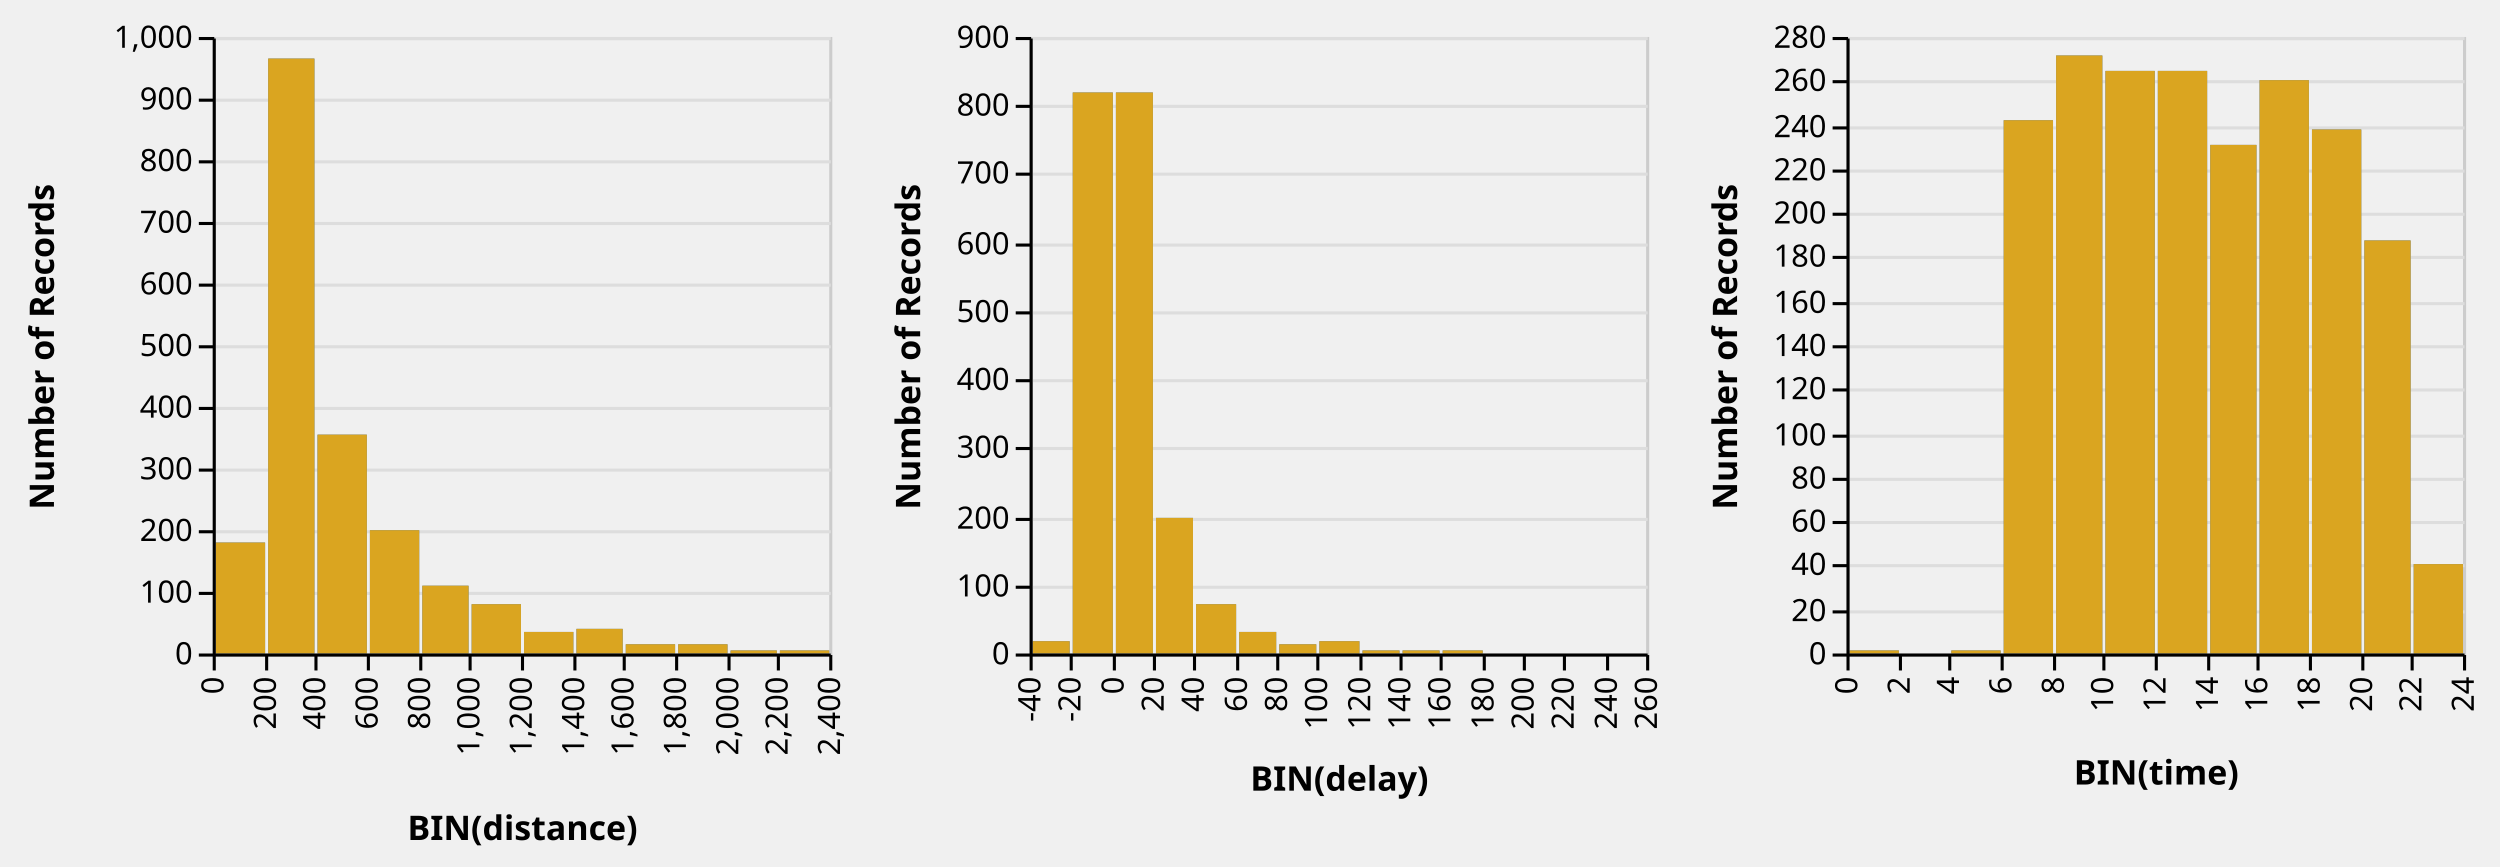
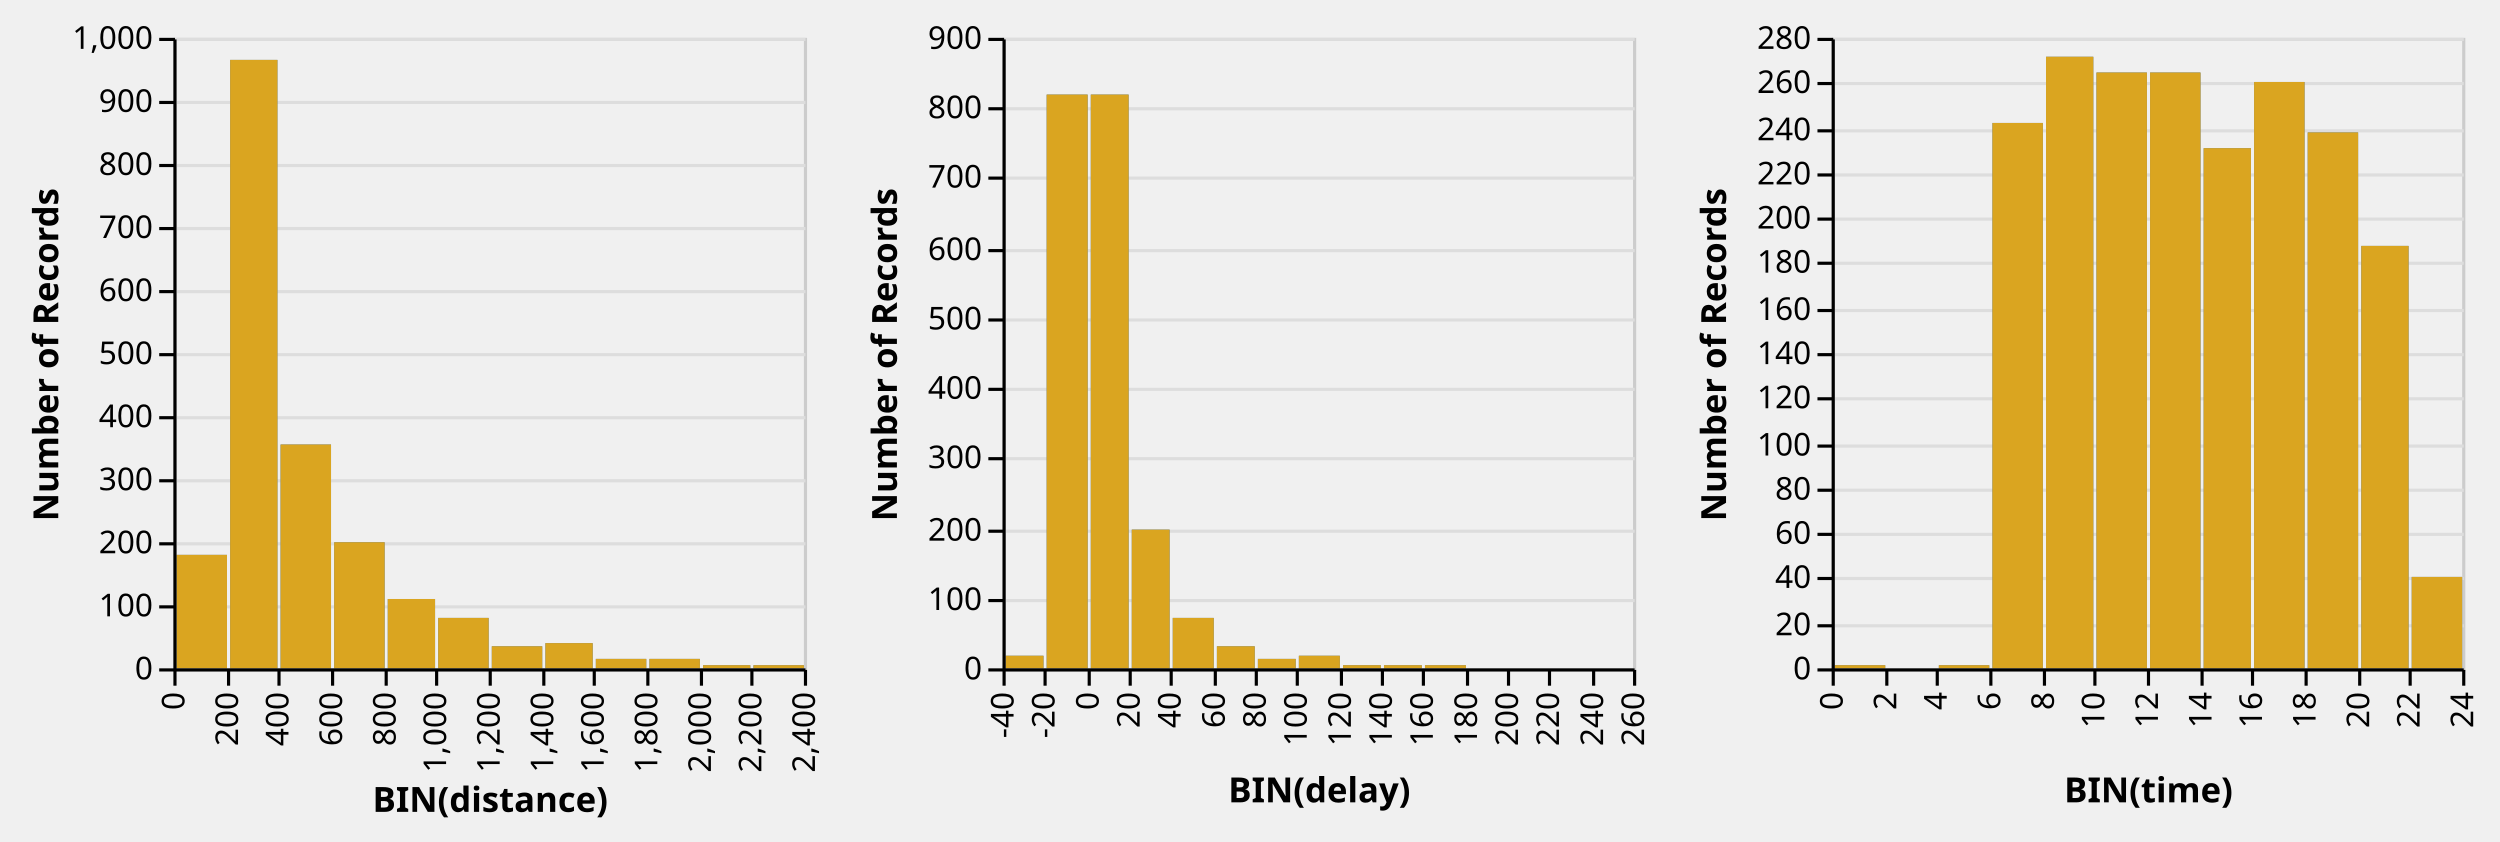
- <svg xmlns="http://www.w3.org/2000/svg" class="marks" width="811" height="281" viewBox="0 0 811 281" version="1.1">
+ <svg xmlns="http://www.w3.org/2000/svg" class="marks" width="793" height="267" viewBox="0 0 793 267" version="1.1">
  <defs>
    <clipPath id="clip1">
      <rect x="0" y="0" width="200" height="200" />
    </clipPath>
    <clipPath id="clip2">
      <rect x="0" y="0" width="200" height="200" />
    </clipPath>
    <clipPath id="clip3">
      <rect x="0" y="0" width="200" height="200" />
    </clipPath>
    <clipPath id="clip4">
      <rect x="0" y="0" width="200" height="200" />
    </clipPath>
    <clipPath id="clip5">
      <rect x="0" y="0" width="200" height="200" />
    </clipPath>
    <clipPath id="clip6">
      <rect x="0" y="0" width="200" height="200" />
    </clipPath>
  </defs>
-   <g transform="translate(69,12)">
+   <g transform="translate(55,12)">
    <g class="mark-group role-frame root">
      <g transform="translate(0,0)">
        <path class="background" d="M0,0h200v200h-200Z" style="fill: none;" />
        <g>
          <g class="mark-group role-scope child_distance_group">
            <g transform="translate(0,0)">
              <path class="background" d="M0.5,0.5h200v200h-200Z" style="fill: transparent; stroke: #ccc;" />
              <g>
                <g class="mark-group role-axis">
                  <g transform="translate(0.5,0.5)">
                    <path class="background" d="M0,0h0v0h0Z" style="pointer-events: none; fill: none;" />
                    <g>
                      <g class="mark-rule role-axis-grid" style="pointer-events: none;">
                        <line transform="translate(0,200)" x2="200" y2="0" style="fill: none; stroke: #ddd; stroke-width: 1; stroke-dasharray: ; opacity: 1;" />
                        <line transform="translate(0,180)" x2="200" y2="0" style="fill: none; stroke: #ddd; stroke-width: 1; stroke-dasharray: ; opacity: 1;" />
                        <line transform="translate(0,160)" x2="200" y2="0" style="fill: none; stroke: #ddd; stroke-width: 1; stroke-dasharray: ; opacity: 1;" />
                        <line transform="translate(0,140)" x2="200" y2="0" style="fill: none; stroke: #ddd; stroke-width: 1; stroke-dasharray: ; opacity: 1;" />
                        <line transform="translate(0,120)" x2="200" y2="0" style="fill: none; stroke: #ddd; stroke-width: 1; stroke-dasharray: ; opacity: 1;" />
                        <line transform="translate(0,100)" x2="200" y2="0" style="fill: none; stroke: #ddd; stroke-width: 1; stroke-dasharray: ; opacity: 1;" />
                        <line transform="translate(0,80)" x2="200" y2="0" style="fill: none; stroke: #ddd; stroke-width: 1; stroke-dasharray: ; opacity: 1;" />
                        <line transform="translate(0,60)" x2="200" y2="0" style="fill: none; stroke: #ddd; stroke-width: 1; stroke-dasharray: ; opacity: 1;" />
                        <line transform="translate(0,40)" x2="200" y2="0" style="fill: none; stroke: #ddd; stroke-width: 1; stroke-dasharray: ; opacity: 1;" />
                        <line transform="translate(0,20)" x2="200" y2="0" style="fill: none; stroke: #ddd; stroke-width: 1; stroke-dasharray: ; opacity: 1;" />
                        <line transform="translate(0,0)" x2="200" y2="0" style="fill: none; stroke: #ddd; stroke-width: 1; stroke-dasharray: ; opacity: 1;" />
                      </g>
                    </g>
                  </g>
                </g>
                <g class="mark-rect role-mark brush_brush_bg" clip-path="url(#clip1)">
                  <path d="M0,0h0v0h0Z" style="fill: #333; fill-opacity: 0.125;" />
                </g>
                <g class="mark-rect role-bar child_distance_layer_0_marks">
                  <path d="M34,129h16v71h-16Z" style="fill: #4c78a8;" />
                  <path d="M51,160h16v40h-16Z" style="fill: #4c78a8;" />
                  <path d="M18,7h15v193h-15Z" style="fill: #4c78a8;" />
                  <path d="M1,164h16v36h-16Z" style="fill: #4c78a8;" />
                  <path d="M68,178h15v22h-15Z" style="fill: #4c78a8;" />
                  <path d="M118,192h15v8h-15Z" style="fill: #4c78a8;" />
                  <path d="M84,184h16v16h-16Z" style="fill: #4c78a8;" />
                  <path d="M168,199h15v1h-15Z" style="fill: #4c78a8;" />
                  <path d="M151,197h16v3h-16Z" style="fill: #4c78a8;" />
                  <path d="M134,197h16v3h-16Z" style="fill: #4c78a8;" />
                  <path d="M101,193h16v7h-16Z" style="fill: #4c78a8;" />
                  <path d="M184,199h16v1h-16Z" style="fill: #4c78a8;" />
                </g>
                <g class="mark-rect role-bar child_distance_layer_1_marks">
                  <path d="M34,129h16v71h-16Z" style="fill: goldenrod;" />
                  <path d="M51,160h16v40h-16Z" style="fill: goldenrod;" />
                  <path d="M18,7h15v193h-15Z" style="fill: goldenrod;" />
                  <path d="M1,164h16v36h-16Z" style="fill: goldenrod;" />
                  <path d="M68,178h15v22h-15Z" style="fill: goldenrod;" />
                  <path d="M118,192h15v8h-15Z" style="fill: goldenrod;" />
                  <path d="M84,184h16v16h-16Z" style="fill: goldenrod;" />
                  <path d="M168,199h15v1h-15Z" style="fill: goldenrod;" />
                  <path d="M151,197h16v3h-16Z" style="fill: goldenrod;" />
                  <path d="M134,197h16v3h-16Z" style="fill: goldenrod;" />
                  <path d="M101,193h16v7h-16Z" style="fill: goldenrod;" />
                  <path d="M184,199h16v1h-16Z" style="fill: goldenrod;" />
                </g>
                <g class="mark-rect role-mark brush_brush" clip-path="url(#clip2)">
                  <path d="M0,0h0v0h0Z" style="fill: transparent; stroke: white;" />
                </g>
                <g class="mark-group role-axis">
                  <g transform="translate(0.5,200.5)">
                    <path class="background" d="M0,0h0v0h0Z" style="pointer-events: none; fill: none;" />
                    <g>
                      <g class="mark-rule role-axis-tick" style="pointer-events: none;">
                        <line transform="translate(0,0)" x2="0" y2="5" style="fill: none; stroke: #000; stroke-width: 1; opacity: 1;" />
                        <line transform="translate(17,0)" x2="0" y2="5" style="fill: none; stroke: #000; stroke-width: 1; opacity: 1;" />
                        <line transform="translate(33,0)" x2="0" y2="5" style="fill: none; stroke: #000; stroke-width: 1; opacity: 1;" />
                        <line transform="translate(50,0)" x2="0" y2="5" style="fill: none; stroke: #000; stroke-width: 1; opacity: 1;" />
                        <line transform="translate(67,0)" x2="0" y2="5" style="fill: none; stroke: #000; stroke-width: 1; opacity: 1;" />
                        <line transform="translate(83,0)" x2="0" y2="5" style="fill: none; stroke: #000; stroke-width: 1; opacity: 1;" />
                        <line transform="translate(100,0)" x2="0" y2="5" style="fill: none; stroke: #000; stroke-width: 1; opacity: 1;" />
                        <line transform="translate(117,0)" x2="0" y2="5" style="fill: none; stroke: #000; stroke-width: 1; opacity: 1;" />
                        <line transform="translate(133,0)" x2="0" y2="5" style="fill: none; stroke: #000; stroke-width: 1; opacity: 1;" />
                        <line transform="translate(150,0)" x2="0" y2="5" style="fill: none; stroke: #000; stroke-width: 1; opacity: 1;" />
                        <line transform="translate(167,0)" x2="0" y2="5" style="fill: none; stroke: #000; stroke-width: 1; opacity: 1;" />
                        <line transform="translate(183,0)" x2="0" y2="5" style="fill: none; stroke: #000; stroke-width: 1; opacity: 1;" />
                        <line transform="translate(200,0)" x2="0" y2="5" style="fill: none; stroke: #000; stroke-width: 1; opacity: 1;" />
                      </g>
                      <g class="mark-text role-axis-label" style="pointer-events: none;">
                        <text text-anchor="end" transform="translate(0,7) rotate(270) translate(0,3)" style="font: 10px sans-serif; fill: #000; opacity: 1;">0</text>
                        <text text-anchor="end" transform="translate(17,7) rotate(270) translate(0,3)" style="font: 10px sans-serif; fill: #000; opacity: 1;">200</text>
                        <text text-anchor="end" transform="translate(33,7) rotate(270) translate(0,3)" style="font: 10px sans-serif; fill: #000; opacity: 1;">400</text>
                        <text text-anchor="end" transform="translate(50,7) rotate(270) translate(0,3)" style="font: 10px sans-serif; fill: #000; opacity: 1;">600</text>
                        <text text-anchor="end" transform="translate(67,7) rotate(270) translate(0,3)" style="font: 10px sans-serif; fill: #000; opacity: 1;">800</text>
                        <text text-anchor="end" transform="translate(83,7) rotate(270) translate(0,3)" style="font: 10px sans-serif; fill: #000; opacity: 1;">1,000</text>
                        <text text-anchor="end" transform="translate(100,7) rotate(270) translate(0,3)" style="font: 10px sans-serif; fill: #000; opacity: 1;">1,200</text>
                        <text text-anchor="end" transform="translate(117,7) rotate(270) translate(0,3)" style="font: 10px sans-serif; fill: #000; opacity: 1;">1,400</text>
                        <text text-anchor="end" transform="translate(133,7) rotate(270) translate(0,3)" style="font: 10px sans-serif; fill: #000; opacity: 1;">1,600</text>
                        <text text-anchor="end" transform="translate(150,7) rotate(270) translate(0,3)" style="font: 10px sans-serif; fill: #000; opacity: 1;">1,800</text>
                        <text text-anchor="end" transform="translate(167,7) rotate(270) translate(0,3)" style="font: 10px sans-serif; fill: #000; opacity: 1;">2,000</text>
                        <text text-anchor="end" transform="translate(183,7) rotate(270) translate(0,3)" style="font: 10px sans-serif; fill: #000; opacity: 1;">2,200</text>
                        <text text-anchor="end" transform="translate(200,7) rotate(270) translate(0,3)" style="font: 10px sans-serif; fill: #000; opacity: 1;">2,400</text>
                      </g>
                      <g class="mark-rule role-axis-domain" style="pointer-events: none;">
                        <line transform="translate(0,0)" x2="200" y2="0" style="fill: none; stroke: #000; stroke-width: 1; opacity: 1;" />
                      </g>
                      <g class="mark-text role-axis-title" style="pointer-events: none;">
-                         <text text-anchor="middle" transform="translate(100,60)" style="font: bold 11px sans-serif; fill: #000; opacity: 1;">BIN(distance)</text>
+                         <text text-anchor="middle" transform="translate(100,45.02441)" style="font: bold 11px sans-serif; fill: #000; opacity: 1;">BIN(distance)</text>
                      </g>
                    </g>
                  </g>
                </g>
                <g class="mark-group role-axis">
                  <g transform="translate(0.5,0.5)">
                    <path class="background" d="M0,0h0v0h0Z" style="pointer-events: none; fill: none;" />
                    <g>
                      <g class="mark-rule role-axis-tick" style="pointer-events: none;">
                        <line transform="translate(0,200)" x2="-5" y2="0" style="fill: none; stroke: #000; stroke-width: 1; opacity: 1;" />
                        <line transform="translate(0,180)" x2="-5" y2="0" style="fill: none; stroke: #000; stroke-width: 1; opacity: 1;" />
                        <line transform="translate(0,160)" x2="-5" y2="0" style="fill: none; stroke: #000; stroke-width: 1; opacity: 1;" />
                        <line transform="translate(0,140)" x2="-5" y2="0" style="fill: none; stroke: #000; stroke-width: 1; opacity: 1;" />
                        <line transform="translate(0,120)" x2="-5" y2="0" style="fill: none; stroke: #000; stroke-width: 1; opacity: 1;" />
                        <line transform="translate(0,100)" x2="-5" y2="0" style="fill: none; stroke: #000; stroke-width: 1; opacity: 1;" />
                        <line transform="translate(0,80)" x2="-5" y2="0" style="fill: none; stroke: #000; stroke-width: 1; opacity: 1;" />
                        <line transform="translate(0,60)" x2="-5" y2="0" style="fill: none; stroke: #000; stroke-width: 1; opacity: 1;" />
                        <line transform="translate(0,40)" x2="-5" y2="0" style="fill: none; stroke: #000; stroke-width: 1; opacity: 1;" />
                        <line transform="translate(0,20)" x2="-5" y2="0" style="fill: none; stroke: #000; stroke-width: 1; opacity: 1;" />
                        <line transform="translate(0,0)" x2="-5" y2="0" style="fill: none; stroke: #000; stroke-width: 1; opacity: 1;" />
                      </g>
                      <g class="mark-text role-axis-label" style="pointer-events: none;">
                        <text text-anchor="end" transform="translate(-7,203)" style="font: 10px sans-serif; fill: #000; opacity: 1;">0</text>
                        <text text-anchor="end" transform="translate(-7,183)" style="font: 10px sans-serif; fill: #000; opacity: 1;">100</text>
                        <text text-anchor="end" transform="translate(-7,163)" style="font: 10px sans-serif; fill: #000; opacity: 1;">200</text>
                        <text text-anchor="end" transform="translate(-7,143)" style="font: 10px sans-serif; fill: #000; opacity: 1;">300</text>
                        <text text-anchor="end" transform="translate(-7,123)" style="font: 10px sans-serif; fill: #000; opacity: 1;">400</text>
                        <text text-anchor="end" transform="translate(-7,103)" style="font: 10px sans-serif; fill: #000; opacity: 1;">500</text>
                        <text text-anchor="end" transform="translate(-7,83)" style="font: 10px sans-serif; fill: #000; opacity: 1;">600</text>
                        <text text-anchor="end" transform="translate(-7,63)" style="font: 10px sans-serif; fill: #000; opacity: 1;">700</text>
                        <text text-anchor="end" transform="translate(-7,43)" style="font: 10px sans-serif; fill: #000; opacity: 1;">800</text>
                        <text text-anchor="end" transform="translate(-7,23)" style="font: 10px sans-serif; fill: #000; opacity: 1;">900</text>
                        <text text-anchor="end" transform="translate(-7,3)" style="font: 10px sans-serif; fill: #000; opacity: 1;">1,000</text>
                      </g>
                      <g class="mark-rule role-axis-domain" style="pointer-events: none;">
                        <line transform="translate(0,200)" x2="0" y2="-200" style="fill: none; stroke: #000; stroke-width: 1; opacity: 1;" />
                      </g>
                      <g class="mark-text role-axis-title" style="pointer-events: none;">
-                         <text text-anchor="middle" transform="translate(-50,100) rotate(-90) translate(0,-2)" style="font: bold 11px sans-serif; fill: #000; opacity: 1;">Number of Records</text>
+                         <text text-anchor="middle" transform="translate(-35.02441,100) rotate(-90) translate(0,-2)" style="font: bold 11px sans-serif; fill: #000; opacity: 1;">Number of Records</text>
                      </g>
                    </g>
                  </g>
                </g>
              </g>
            </g>
          </g>
          <g class="mark-group role-scope child_delay_group">
-             <g transform="translate(265,0)">
+             <g transform="translate(263,0)">
              <path class="background" d="M0.5,0.5h200v200h-200Z" style="fill: transparent; stroke: #ccc;" />
              <g>
                <g class="mark-group role-axis">
                  <g transform="translate(0.5,0.5)">
                    <path class="background" d="M0,0h0v0h0Z" style="pointer-events: none; fill: none;" />
                    <g>
                      <g class="mark-rule role-axis-grid" style="pointer-events: none;">
                        <line transform="translate(0,200)" x2="200" y2="0" style="fill: none; stroke: #ddd; stroke-width: 1; stroke-dasharray: ; opacity: 1;" />
                        <line transform="translate(0,178)" x2="200" y2="0" style="fill: none; stroke: #ddd; stroke-width: 1; stroke-dasharray: ; opacity: 1;" />
                        <line transform="translate(0,156)" x2="200" y2="0" style="fill: none; stroke: #ddd; stroke-width: 1; stroke-dasharray: ; opacity: 1;" />
                        <line transform="translate(0,133)" x2="200" y2="0" style="fill: none; stroke: #ddd; stroke-width: 1; stroke-dasharray: ; opacity: 1;" />
                        <line transform="translate(0,111)" x2="200" y2="0" style="fill: none; stroke: #ddd; stroke-width: 1; stroke-dasharray: ; opacity: 1;" />
                        <line transform="translate(0,89)" x2="200" y2="0" style="fill: none; stroke: #ddd; stroke-width: 1; stroke-dasharray: ; opacity: 1;" />
                        <line transform="translate(0,67)" x2="200" y2="0" style="fill: none; stroke: #ddd; stroke-width: 1; stroke-dasharray: ; opacity: 1;" />
                        <line transform="translate(0,44)" x2="200" y2="0" style="fill: none; stroke: #ddd; stroke-width: 1; stroke-dasharray: ; opacity: 1;" />
                        <line transform="translate(0,22)" x2="200" y2="0" style="fill: none; stroke: #ddd; stroke-width: 1; stroke-dasharray: ; opacity: 1;" />
                        <line transform="translate(0,0)" x2="200" y2="0" style="fill: none; stroke: #ddd; stroke-width: 1; stroke-dasharray: ; opacity: 1;" />
                      </g>
                    </g>
                  </g>
                </g>
                <g class="mark-rect role-mark brush_brush_bg" clip-path="url(#clip3)">
                  <path d="M0,0h0v0h0Z" style="fill: #333; fill-opacity: 0.125;" />
                </g>
                <g class="mark-rect role-bar child_delay_layer_0_marks">
                  <path d="M28,18h12v182h-12Z" style="fill: #4c78a8;" />
                  <path d="M14,18h13v182h-13Z" style="fill: #4c78a8;" />
                  <path d="M54,184h13v16h-13Z" style="fill: #4c78a8;" />
                  <path d="M41,156h12v44h-12Z" style="fill: #4c78a8;" />
                  <path d="M134,199h13v1h-13Z" style="fill: #4c78a8;" />
                  <path d="M94,196h13v4h-13Z" style="fill: #4c78a8;" />
                  <path d="M68,193h12v7h-12Z" style="fill: #4c78a8;" />
                  <path d="M1,196h12v4h-12Z" style="fill: #4c78a8;" />
                  <path d="M81,197h12v3h-12Z" style="fill: #4c78a8;" />
                  <path d="M148,200h12v0h-12Z" style="fill: #4c78a8;" />
                  <path d="M121,199h12v1h-12Z" style="fill: #4c78a8;" />
                  <path d="M188,200h12v0h-12Z" style="fill: #4c78a8;" />
                  <path d="M108,199h12v1h-12Z" style="fill: #4c78a8;" />
                  <path d="M161,200h12v0h-12Z" style="fill: #4c78a8;" />
                  <path d="M174,200h13v0h-13Z" style="fill: #4c78a8;" />
                </g>
                <g class="mark-rect role-bar child_delay_layer_1_marks">
                  <path d="M28,18h12v182h-12Z" style="fill: goldenrod;" />
                  <path d="M14,18h13v182h-13Z" style="fill: goldenrod;" />
                  <path d="M54,184h13v16h-13Z" style="fill: goldenrod;" />
                  <path d="M41,156h12v44h-12Z" style="fill: goldenrod;" />
                  <path d="M134,199h13v1h-13Z" style="fill: goldenrod;" />
                  <path d="M94,196h13v4h-13Z" style="fill: goldenrod;" />
                  <path d="M68,193h12v7h-12Z" style="fill: goldenrod;" />
                  <path d="M1,196h12v4h-12Z" style="fill: goldenrod;" />
                  <path d="M81,197h12v3h-12Z" style="fill: goldenrod;" />
                  <path d="M148,200h12v0h-12Z" style="fill: goldenrod;" />
                  <path d="M121,199h12v1h-12Z" style="fill: goldenrod;" />
                  <path d="M188,200h12v0h-12Z" style="fill: goldenrod;" />
                  <path d="M108,199h12v1h-12Z" style="fill: goldenrod;" />
                  <path d="M161,200h12v0h-12Z" style="fill: goldenrod;" />
                  <path d="M174,200h13v0h-13Z" style="fill: goldenrod;" />
                </g>
                <g class="mark-rect role-mark brush_brush" clip-path="url(#clip4)">
                  <path d="M0,0h0v0h0Z" style="fill: transparent; stroke: white;" />
                </g>
                <g class="mark-group role-axis">
                  <g transform="translate(0.5,200.5)">
                    <path class="background" d="M0,0h0v0h0Z" style="pointer-events: none; fill: none;" />
                    <g>
                      <g class="mark-rule role-axis-tick" style="pointer-events: none;">
                        <line transform="translate(0,0)" x2="0" y2="5" style="fill: none; stroke: #000; stroke-width: 1; opacity: 1;" />
                        <line transform="translate(13,0)" x2="0" y2="5" style="fill: none; stroke: #000; stroke-width: 1; opacity: 1;" />
                        <line transform="translate(27,0)" x2="0" y2="5" style="fill: none; stroke: #000; stroke-width: 1; opacity: 1;" />
                        <line transform="translate(40,0)" x2="0" y2="5" style="fill: none; stroke: #000; stroke-width: 1; opacity: 1;" />
                        <line transform="translate(53,0)" x2="0" y2="5" style="fill: none; stroke: #000; stroke-width: 1; opacity: 1;" />
                        <line transform="translate(67,0)" x2="0" y2="5" style="fill: none; stroke: #000; stroke-width: 1; opacity: 1;" />
                        <line transform="translate(80,0)" x2="0" y2="5" style="fill: none; stroke: #000; stroke-width: 1; opacity: 1;" />
                        <line transform="translate(93,0)" x2="0" y2="5" style="fill: none; stroke: #000; stroke-width: 1; opacity: 1;" />
                        <line transform="translate(107,0)" x2="0" y2="5" style="fill: none; stroke: #000; stroke-width: 1; opacity: 1;" />
                        <line transform="translate(120,0)" x2="0" y2="5" style="fill: none; stroke: #000; stroke-width: 1; opacity: 1;" />
                        <line transform="translate(133,0)" x2="0" y2="5" style="fill: none; stroke: #000; stroke-width: 1; opacity: 1;" />
                        <line transform="translate(147,0)" x2="0" y2="5" style="fill: none; stroke: #000; stroke-width: 1; opacity: 1;" />
                        <line transform="translate(160,0)" x2="0" y2="5" style="fill: none; stroke: #000; stroke-width: 1; opacity: 1;" />
                        <line transform="translate(173,0)" x2="0" y2="5" style="fill: none; stroke: #000; stroke-width: 1; opacity: 1;" />
                        <line transform="translate(187,0)" x2="0" y2="5" style="fill: none; stroke: #000; stroke-width: 1; opacity: 1;" />
                        <line transform="translate(200,0)" x2="0" y2="5" style="fill: none; stroke: #000; stroke-width: 1; opacity: 1;" />
                      </g>
                      <g class="mark-text role-axis-label" style="pointer-events: none;">
                        <text text-anchor="end" transform="translate(0,7) rotate(270) translate(0,3)" style="font: 10px sans-serif; fill: #000; opacity: 1;">-40</text>
                        <text text-anchor="end" transform="translate(13,7) rotate(270) translate(0,3)" style="font: 10px sans-serif; fill: #000; opacity: 1;">-20</text>
                        <text text-anchor="end" transform="translate(27,7) rotate(270) translate(0,3)" style="font: 10px sans-serif; fill: #000; opacity: 1;">0</text>
                        <text text-anchor="end" transform="translate(40,7) rotate(270) translate(0,3)" style="font: 10px sans-serif; fill: #000; opacity: 1;">20</text>
                        <text text-anchor="end" transform="translate(53,7) rotate(270) translate(0,3)" style="font: 10px sans-serif; fill: #000; opacity: 1;">40</text>
                        <text text-anchor="end" transform="translate(67,7) rotate(270) translate(0,3)" style="font: 10px sans-serif; fill: #000; opacity: 1;">60</text>
                        <text text-anchor="end" transform="translate(80,7) rotate(270) translate(0,3)" style="font: 10px sans-serif; fill: #000; opacity: 1;">80</text>
                        <text text-anchor="end" transform="translate(93,7) rotate(270) translate(0,3)" style="font: 10px sans-serif; fill: #000; opacity: 1;">100</text>
                        <text text-anchor="end" transform="translate(107,7) rotate(270) translate(0,3)" style="font: 10px sans-serif; fill: #000; opacity: 1;">120</text>
                        <text text-anchor="end" transform="translate(120,7) rotate(270) translate(0,3)" style="font: 10px sans-serif; fill: #000; opacity: 1;">140</text>
                        <text text-anchor="end" transform="translate(133,7) rotate(270) translate(0,3)" style="font: 10px sans-serif; fill: #000; opacity: 1;">160</text>
                        <text text-anchor="end" transform="translate(147,7) rotate(270) translate(0,3)" style="font: 10px sans-serif; fill: #000; opacity: 1;">180</text>
                        <text text-anchor="end" transform="translate(160,7) rotate(270) translate(0,3)" style="font: 10px sans-serif; fill: #000; opacity: 1;">200</text>
                        <text text-anchor="end" transform="translate(173,7) rotate(270) translate(0,3)" style="font: 10px sans-serif; fill: #000; opacity: 1;">220</text>
                        <text text-anchor="end" transform="translate(187,7) rotate(270) translate(0,3)" style="font: 10px sans-serif; fill: #000; opacity: 1;">240</text>
                        <text text-anchor="end" transform="translate(200,7) rotate(270) translate(0,3)" style="font: 10px sans-serif; fill: #000; opacity: 1;">260</text>
                      </g>
                      <g class="mark-rule role-axis-domain" style="pointer-events: none;">
                        <line transform="translate(0,0)" x2="200" y2="0" style="fill: none; stroke: #000; stroke-width: 1; opacity: 1;" />
                      </g>
                      <g class="mark-text role-axis-title" style="pointer-events: none;">
-                         <text text-anchor="middle" transform="translate(100,44)" style="font: bold 11px sans-serif; fill: #000; opacity: 1;">BIN(delay)</text>
+                         <text text-anchor="middle" transform="translate(100,42)" style="font: bold 11px sans-serif; fill: #000; opacity: 1;">BIN(delay)</text>
                      </g>
                    </g>
                  </g>
                </g>
                <g class="mark-group role-axis">
                  <g transform="translate(0.5,0.5)">
                    <path class="background" d="M0,0h0v0h0Z" style="pointer-events: none; fill: none;" />
                    <g>
                      <g class="mark-rule role-axis-tick" style="pointer-events: none;">
                        <line transform="translate(0,200)" x2="-5" y2="0" style="fill: none; stroke: #000; stroke-width: 1; opacity: 1;" />
                        <line transform="translate(0,178)" x2="-5" y2="0" style="fill: none; stroke: #000; stroke-width: 1; opacity: 1;" />
                        <line transform="translate(0,156)" x2="-5" y2="0" style="fill: none; stroke: #000; stroke-width: 1; opacity: 1;" />
                        <line transform="translate(0,133)" x2="-5" y2="0" style="fill: none; stroke: #000; stroke-width: 1; opacity: 1;" />
                        <line transform="translate(0,111)" x2="-5" y2="0" style="fill: none; stroke: #000; stroke-width: 1; opacity: 1;" />
                        <line transform="translate(0,89)" x2="-5" y2="0" style="fill: none; stroke: #000; stroke-width: 1; opacity: 1;" />
                        <line transform="translate(0,67)" x2="-5" y2="0" style="fill: none; stroke: #000; stroke-width: 1; opacity: 1;" />
                        <line transform="translate(0,44)" x2="-5" y2="0" style="fill: none; stroke: #000; stroke-width: 1; opacity: 1;" />
                        <line transform="translate(0,22)" x2="-5" y2="0" style="fill: none; stroke: #000; stroke-width: 1; opacity: 1;" />
                        <line transform="translate(0,0)" x2="-5" y2="0" style="fill: none; stroke: #000; stroke-width: 1; opacity: 1;" />
                      </g>
                      <g class="mark-text role-axis-label" style="pointer-events: none;">
                        <text text-anchor="end" transform="translate(-7,203)" style="font: 10px sans-serif; fill: #000; opacity: 1;">0</text>
                        <text text-anchor="end" transform="translate(-7,181)" style="font: 10px sans-serif; fill: #000; opacity: 1;">100</text>
                        <text text-anchor="end" transform="translate(-7,159)" style="font: 10px sans-serif; fill: #000; opacity: 1;">200</text>
                        <text text-anchor="end" transform="translate(-7,136)" style="font: 10px sans-serif; fill: #000; opacity: 1;">300</text>
                        <text text-anchor="end" transform="translate(-7,114)" style="font: 10px sans-serif; fill: #000; opacity: 1;">400</text>
                        <text text-anchor="end" transform="translate(-7,92)" style="font: 10px sans-serif; fill: #000; opacity: 1;">500</text>
                        <text text-anchor="end" transform="translate(-7,70)" style="font: 10px sans-serif; fill: #000; opacity: 1;">600</text>
                        <text text-anchor="end" transform="translate(-7,47)" style="font: 10px sans-serif; fill: #000; opacity: 1;">700</text>
                        <text text-anchor="end" transform="translate(-7,25)" style="font: 10px sans-serif; fill: #000; opacity: 1;">800</text>
                        <text text-anchor="end" transform="translate(-7,3)" style="font: 10px sans-serif; fill: #000; opacity: 1;">900</text>
                      </g>
                      <g class="mark-rule role-axis-domain" style="pointer-events: none;">
                        <line transform="translate(0,200)" x2="0" y2="-200" style="fill: none; stroke: #000; stroke-width: 1; opacity: 1;" />
                      </g>
                      <g class="mark-text role-axis-title" style="pointer-events: none;">
-                         <text text-anchor="middle" transform="translate(-34,100) rotate(-90) translate(0,-2)" style="font: bold 11px sans-serif; fill: #000; opacity: 1;">Number of Records</text>
+                         <text text-anchor="middle" transform="translate(-32,100) rotate(-90) translate(0,-2)" style="font: bold 11px sans-serif; fill: #000; opacity: 1;">Number of Records</text>
                      </g>
                    </g>
                  </g>
                </g>
              </g>
            </g>
          </g>
          <g class="mark-group role-scope child_time_group">
-             <g transform="translate(530,0)">
+             <g transform="translate(526,0)">
              <path class="background" d="M0.5,0.5h200v200h-200Z" style="fill: transparent; stroke: #ccc;" />
              <g>
                <g class="mark-group role-axis">
                  <g transform="translate(0.5,0.5)">
                    <path class="background" d="M0,0h0v0h0Z" style="pointer-events: none; fill: none;" />
                    <g>
                      <g class="mark-rule role-axis-grid" style="pointer-events: none;">
                        <line transform="translate(0,200)" x2="200" y2="0" style="fill: none; stroke: #ddd; stroke-width: 1; stroke-dasharray: ; opacity: 1;" />
                        <line transform="translate(0,186)" x2="200" y2="0" style="fill: none; stroke: #ddd; stroke-width: 1; stroke-dasharray: ; opacity: 1;" />
                        <line transform="translate(0,171)" x2="200" y2="0" style="fill: none; stroke: #ddd; stroke-width: 1; stroke-dasharray: ; opacity: 1;" />
                        <line transform="translate(0,157)" x2="200" y2="0" style="fill: none; stroke: #ddd; stroke-width: 1; stroke-dasharray: ; opacity: 1;" />
                        <line transform="translate(0,143)" x2="200" y2="0" style="fill: none; stroke: #ddd; stroke-width: 1; stroke-dasharray: ; opacity: 1;" />
                        <line transform="translate(0,129)" x2="200" y2="0" style="fill: none; stroke: #ddd; stroke-width: 1; stroke-dasharray: ; opacity: 1;" />
                        <line transform="translate(0,114)" x2="200" y2="0" style="fill: none; stroke: #ddd; stroke-width: 1; stroke-dasharray: ; opacity: 1;" />
                        <line transform="translate(0,100)" x2="200" y2="0" style="fill: none; stroke: #ddd; stroke-width: 1; stroke-dasharray: ; opacity: 1;" />
                        <line transform="translate(0,86)" x2="200" y2="0" style="fill: none; stroke: #ddd; stroke-width: 1; stroke-dasharray: ; opacity: 1;" />
                        <line transform="translate(0,71)" x2="200" y2="0" style="fill: none; stroke: #ddd; stroke-width: 1; stroke-dasharray: ; opacity: 1;" />
                        <line transform="translate(0,57)" x2="200" y2="0" style="fill: none; stroke: #ddd; stroke-width: 1; stroke-dasharray: ; opacity: 1;" />
                        <line transform="translate(0,43)" x2="200" y2="0" style="fill: none; stroke: #ddd; stroke-width: 1; stroke-dasharray: ; opacity: 1;" />
                        <line transform="translate(0,29)" x2="200" y2="0" style="fill: none; stroke: #ddd; stroke-width: 1; stroke-dasharray: ; opacity: 1;" />
                        <line transform="translate(0,14)" x2="200" y2="0" style="fill: none; stroke: #ddd; stroke-width: 1; stroke-dasharray: ; opacity: 1;" />
                        <line transform="translate(0,0)" x2="200" y2="0" style="fill: none; stroke: #ddd; stroke-width: 1; stroke-dasharray: ; opacity: 1;" />
                      </g>
                    </g>
                  </g>
                </g>
                <g class="mark-rect role-mark brush_brush_bg" clip-path="url(#clip5)">
                  <path d="M0,0h0v0h0Z" style="fill: #333; fill-opacity: 0.125;" />
                </g>
                <g class="mark-rect role-bar child_time_layer_0_marks">
                  <path d="M168,66h15v134h-15Z" style="fill: #4c78a8;" />
                  <path d="M118,35h15v165h-15Z" style="fill: #4c78a8;" />
                  <path d="M101,11h16v189h-16Z" style="fill: #4c78a8;" />
                  <path d="M68,6h15v194h-15Z" style="fill: #4c78a8;" />
                  <path d="M51,27h16v173h-16Z" style="fill: #4c78a8;" />
                  <path d="M84,11h16v189h-16Z" style="fill: #4c78a8;" />
                  <path d="M151,30h16v170h-16Z" style="fill: #4c78a8;" />
                  <path d="M134,14h16v186h-16Z" style="fill: #4c78a8;" />
                  <path d="M184,171h16v29h-16Z" style="fill: #4c78a8;" />
                  <path d="M34,199h16v1h-16Z" style="fill: #4c78a8;" />
                  <path d="M1,199h16v1h-16Z" style="fill: #4c78a8;" />
                </g>
                <g class="mark-rect role-bar child_time_layer_1_marks">
                  <path d="M168,66h15v134h-15Z" style="fill: goldenrod;" />
                  <path d="M118,35h15v165h-15Z" style="fill: goldenrod;" />
                  <path d="M101,11h16v189h-16Z" style="fill: goldenrod;" />
                  <path d="M68,6h15v194h-15Z" style="fill: goldenrod;" />
                  <path d="M51,27h16v173h-16Z" style="fill: goldenrod;" />
                  <path d="M84,11h16v189h-16Z" style="fill: goldenrod;" />
                  <path d="M151,30h16v170h-16Z" style="fill: goldenrod;" />
                  <path d="M134,14h16v186h-16Z" style="fill: goldenrod;" />
                  <path d="M184,171h16v29h-16Z" style="fill: goldenrod;" />
                  <path d="M34,199h16v1h-16Z" style="fill: goldenrod;" />
                  <path d="M1,199h16v1h-16Z" style="fill: goldenrod;" />
                </g>
                <g class="mark-rect role-mark brush_brush" clip-path="url(#clip6)">
                  <path d="M0,0h0v0h0Z" style="fill: transparent; stroke: white;" />
                </g>
                <g class="mark-group role-axis">
                  <g transform="translate(0.5,200.5)">
                    <path class="background" d="M0,0h0v0h0Z" style="pointer-events: none; fill: none;" />
                    <g>
                      <g class="mark-rule role-axis-tick" style="pointer-events: none;">
                        <line transform="translate(0,0)" x2="0" y2="5" style="fill: none; stroke: #000; stroke-width: 1; opacity: 1;" />
                        <line transform="translate(17,0)" x2="0" y2="5" style="fill: none; stroke: #000; stroke-width: 1; opacity: 1;" />
                        <line transform="translate(33,0)" x2="0" y2="5" style="fill: none; stroke: #000; stroke-width: 1; opacity: 1;" />
                        <line transform="translate(50,0)" x2="0" y2="5" style="fill: none; stroke: #000; stroke-width: 1; opacity: 1;" />
                        <line transform="translate(67,0)" x2="0" y2="5" style="fill: none; stroke: #000; stroke-width: 1; opacity: 1;" />
                        <line transform="translate(83,0)" x2="0" y2="5" style="fill: none; stroke: #000; stroke-width: 1; opacity: 1;" />
                        <line transform="translate(100,0)" x2="0" y2="5" style="fill: none; stroke: #000; stroke-width: 1; opacity: 1;" />
                        <line transform="translate(117,0)" x2="0" y2="5" style="fill: none; stroke: #000; stroke-width: 1; opacity: 1;" />
                        <line transform="translate(133,0)" x2="0" y2="5" style="fill: none; stroke: #000; stroke-width: 1; opacity: 1;" />
                        <line transform="translate(150,0)" x2="0" y2="5" style="fill: none; stroke: #000; stroke-width: 1; opacity: 1;" />
                        <line transform="translate(167,0)" x2="0" y2="5" style="fill: none; stroke: #000; stroke-width: 1; opacity: 1;" />
                        <line transform="translate(183,0)" x2="0" y2="5" style="fill: none; stroke: #000; stroke-width: 1; opacity: 1;" />
                        <line transform="translate(200,0)" x2="0" y2="5" style="fill: none; stroke: #000; stroke-width: 1; opacity: 1;" />
                      </g>
                      <g class="mark-text role-axis-label" style="pointer-events: none;">
                        <text text-anchor="end" transform="translate(0,7) rotate(270) translate(0,3)" style="font: 10px sans-serif; fill: #000; opacity: 1;">0</text>
                        <text text-anchor="end" transform="translate(17,7) rotate(270) translate(0,3)" style="font: 10px sans-serif; fill: #000; opacity: 1;">2</text>
                        <text text-anchor="end" transform="translate(33,7) rotate(270) translate(0,3)" style="font: 10px sans-serif; fill: #000; opacity: 1;">4</text>
                        <text text-anchor="end" transform="translate(50,7) rotate(270) translate(0,3)" style="font: 10px sans-serif; fill: #000; opacity: 1;">6</text>
                        <text text-anchor="end" transform="translate(67,7) rotate(270) translate(0,3)" style="font: 10px sans-serif; fill: #000; opacity: 1;">8</text>
                        <text text-anchor="end" transform="translate(83,7) rotate(270) translate(0,3)" style="font: 10px sans-serif; fill: #000; opacity: 1;">10</text>
                        <text text-anchor="end" transform="translate(100,7) rotate(270) translate(0,3)" style="font: 10px sans-serif; fill: #000; opacity: 1;">12</text>
                        <text text-anchor="end" transform="translate(117,7) rotate(270) translate(0,3)" style="font: 10px sans-serif; fill: #000; opacity: 1;">14</text>
                        <text text-anchor="end" transform="translate(133,7) rotate(270) translate(0,3)" style="font: 10px sans-serif; fill: #000; opacity: 1;">16</text>
                        <text text-anchor="end" transform="translate(150,7) rotate(270) translate(0,3)" style="font: 10px sans-serif; fill: #000; opacity: 1;">18</text>
                        <text text-anchor="end" transform="translate(167,7) rotate(270) translate(0,3)" style="font: 10px sans-serif; fill: #000; opacity: 1;">20</text>
                        <text text-anchor="end" transform="translate(183,7) rotate(270) translate(0,3)" style="font: 10px sans-serif; fill: #000; opacity: 1;">22</text>
                        <text text-anchor="end" transform="translate(200,7) rotate(270) translate(0,3)" style="font: 10px sans-serif; fill: #000; opacity: 1;">24</text>
                      </g>
                      <g class="mark-rule role-axis-domain" style="pointer-events: none;">
                        <line transform="translate(0,0)" x2="200" y2="0" style="fill: none; stroke: #000; stroke-width: 1; opacity: 1;" />
                      </g>
                      <g class="mark-text role-axis-title" style="pointer-events: none;">
                        <text text-anchor="middle" transform="translate(100,42)" style="font: bold 11px sans-serif; fill: #000; opacity: 1;">BIN(time)</text>
                      </g>
                    </g>
                  </g>
                </g>
                <g class="mark-group role-axis">
                  <g transform="translate(0.5,0.5)">
                    <path class="background" d="M0,0h0v0h0Z" style="pointer-events: none; fill: none;" />
                    <g>
                      <g class="mark-rule role-axis-tick" style="pointer-events: none;">
                        <line transform="translate(0,200)" x2="-5" y2="0" style="fill: none; stroke: #000; stroke-width: 1; opacity: 1;" />
                        <line transform="translate(0,186)" x2="-5" y2="0" style="fill: none; stroke: #000; stroke-width: 1; opacity: 1;" />
                        <line transform="translate(0,171)" x2="-5" y2="0" style="fill: none; stroke: #000; stroke-width: 1; opacity: 1;" />
                        <line transform="translate(0,157)" x2="-5" y2="0" style="fill: none; stroke: #000; stroke-width: 1; opacity: 1;" />
                        <line transform="translate(0,143)" x2="-5" y2="0" style="fill: none; stroke: #000; stroke-width: 1; opacity: 1;" />
                        <line transform="translate(0,129)" x2="-5" y2="0" style="fill: none; stroke: #000; stroke-width: 1; opacity: 1;" />
                        <line transform="translate(0,114)" x2="-5" y2="0" style="fill: none; stroke: #000; stroke-width: 1; opacity: 1;" />
                        <line transform="translate(0,100)" x2="-5" y2="0" style="fill: none; stroke: #000; stroke-width: 1; opacity: 1;" />
                        <line transform="translate(0,86)" x2="-5" y2="0" style="fill: none; stroke: #000; stroke-width: 1; opacity: 1;" />
                        <line transform="translate(0,71)" x2="-5" y2="0" style="fill: none; stroke: #000; stroke-width: 1; opacity: 1;" />
                        <line transform="translate(0,57)" x2="-5" y2="0" style="fill: none; stroke: #000; stroke-width: 1; opacity: 1;" />
                        <line transform="translate(0,43)" x2="-5" y2="0" style="fill: none; stroke: #000; stroke-width: 1; opacity: 1;" />
                        <line transform="translate(0,29)" x2="-5" y2="0" style="fill: none; stroke: #000; stroke-width: 1; opacity: 1;" />
                        <line transform="translate(0,14)" x2="-5" y2="0" style="fill: none; stroke: #000; stroke-width: 1; opacity: 1;" />
                        <line transform="translate(0,0)" x2="-5" y2="0" style="fill: none; stroke: #000; stroke-width: 1; opacity: 1;" />
                      </g>
                      <g class="mark-text role-axis-label" style="pointer-events: none;">
                        <text text-anchor="end" transform="translate(-7,203)" style="font: 10px sans-serif; fill: #000; opacity: 1;">0</text>
                        <text text-anchor="end" transform="translate(-7,189)" style="font: 10px sans-serif; fill: #000; opacity: 1;">20</text>
                        <text text-anchor="end" transform="translate(-7,174)" style="font: 10px sans-serif; fill: #000; opacity: 1;">40</text>
                        <text text-anchor="end" transform="translate(-7,160)" style="font: 10px sans-serif; fill: #000; opacity: 1;">60</text>
                        <text text-anchor="end" transform="translate(-7,146)" style="font: 10px sans-serif; fill: #000; opacity: 1;">80</text>
                        <text text-anchor="end" transform="translate(-7,132)" style="font: 10px sans-serif; fill: #000; opacity: 1;">100</text>
                        <text text-anchor="end" transform="translate(-7,117)" style="font: 10px sans-serif; fill: #000; opacity: 1;">120</text>
                        <text text-anchor="end" transform="translate(-7,103)" style="font: 10px sans-serif; fill: #000; opacity: 1;">140</text>
                        <text text-anchor="end" transform="translate(-7,89)" style="font: 10px sans-serif; fill: #000; opacity: 1;">160</text>
                        <text text-anchor="end" transform="translate(-7,74)" style="font: 10px sans-serif; fill: #000; opacity: 1;">180</text>
                        <text text-anchor="end" transform="translate(-7,60)" style="font: 10px sans-serif; fill: #000; opacity: 1;">200</text>
                        <text text-anchor="end" transform="translate(-7,46)" style="font: 10px sans-serif; fill: #000; opacity: 1;">220</text>
                        <text text-anchor="end" transform="translate(-7,32)" style="font: 10px sans-serif; fill: #000; opacity: 1;">240</text>
                        <text text-anchor="end" transform="translate(-7,17)" style="font: 10px sans-serif; fill: #000; opacity: 1;">260</text>
                        <text text-anchor="end" transform="translate(-7,3)" style="font: 10px sans-serif; fill: #000; opacity: 1;">280</text>
                      </g>
                      <g class="mark-rule role-axis-domain" style="pointer-events: none;">
                        <line transform="translate(0,200)" x2="0" y2="-200" style="fill: none; stroke: #000; stroke-width: 1; opacity: 1;" />
                      </g>
                      <g class="mark-text role-axis-title" style="pointer-events: none;">
-                         <text text-anchor="middle" transform="translate(-34,100) rotate(-90) translate(0,-2)" style="font: bold 11px sans-serif; fill: #000; opacity: 1;">Number of Records</text>
+                         <text text-anchor="middle" transform="translate(-32,100) rotate(-90) translate(0,-2)" style="font: bold 11px sans-serif; fill: #000; opacity: 1;">Number of Records</text>
                      </g>
                    </g>
                  </g>
                </g>
              </g>
            </g>
          </g>
        </g>
      </g>
    </g>
  </g>
</svg>
